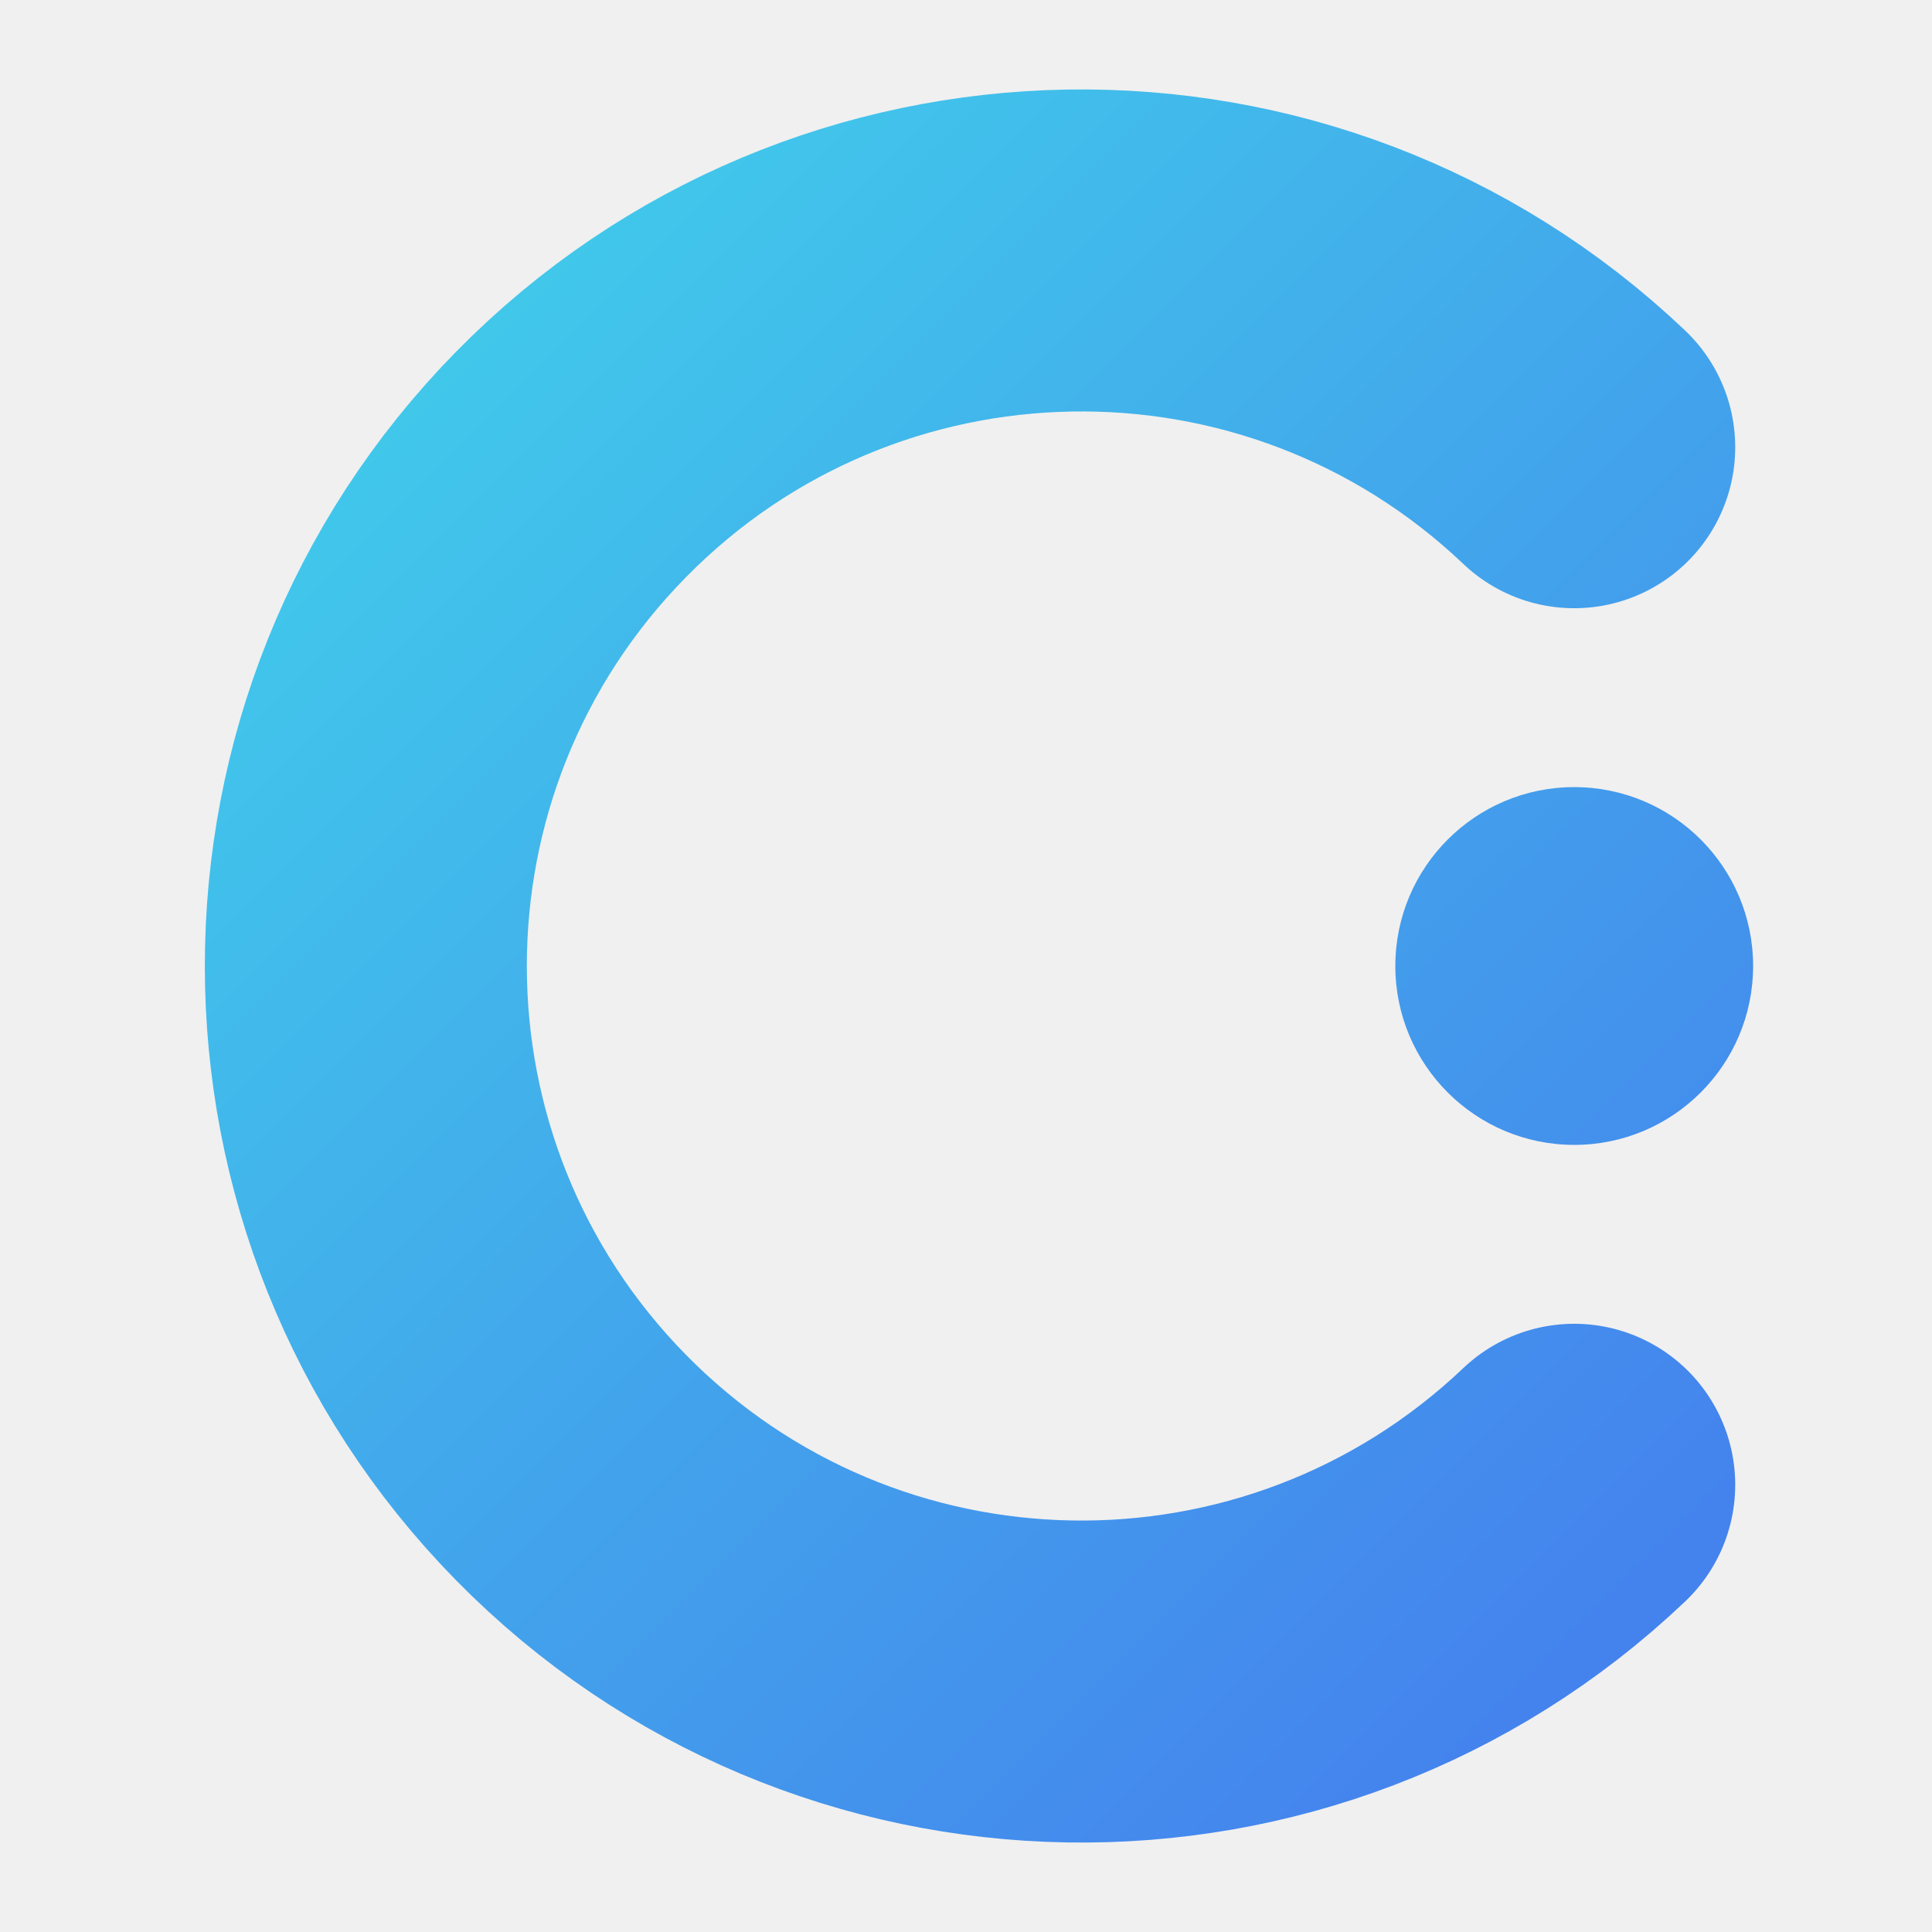
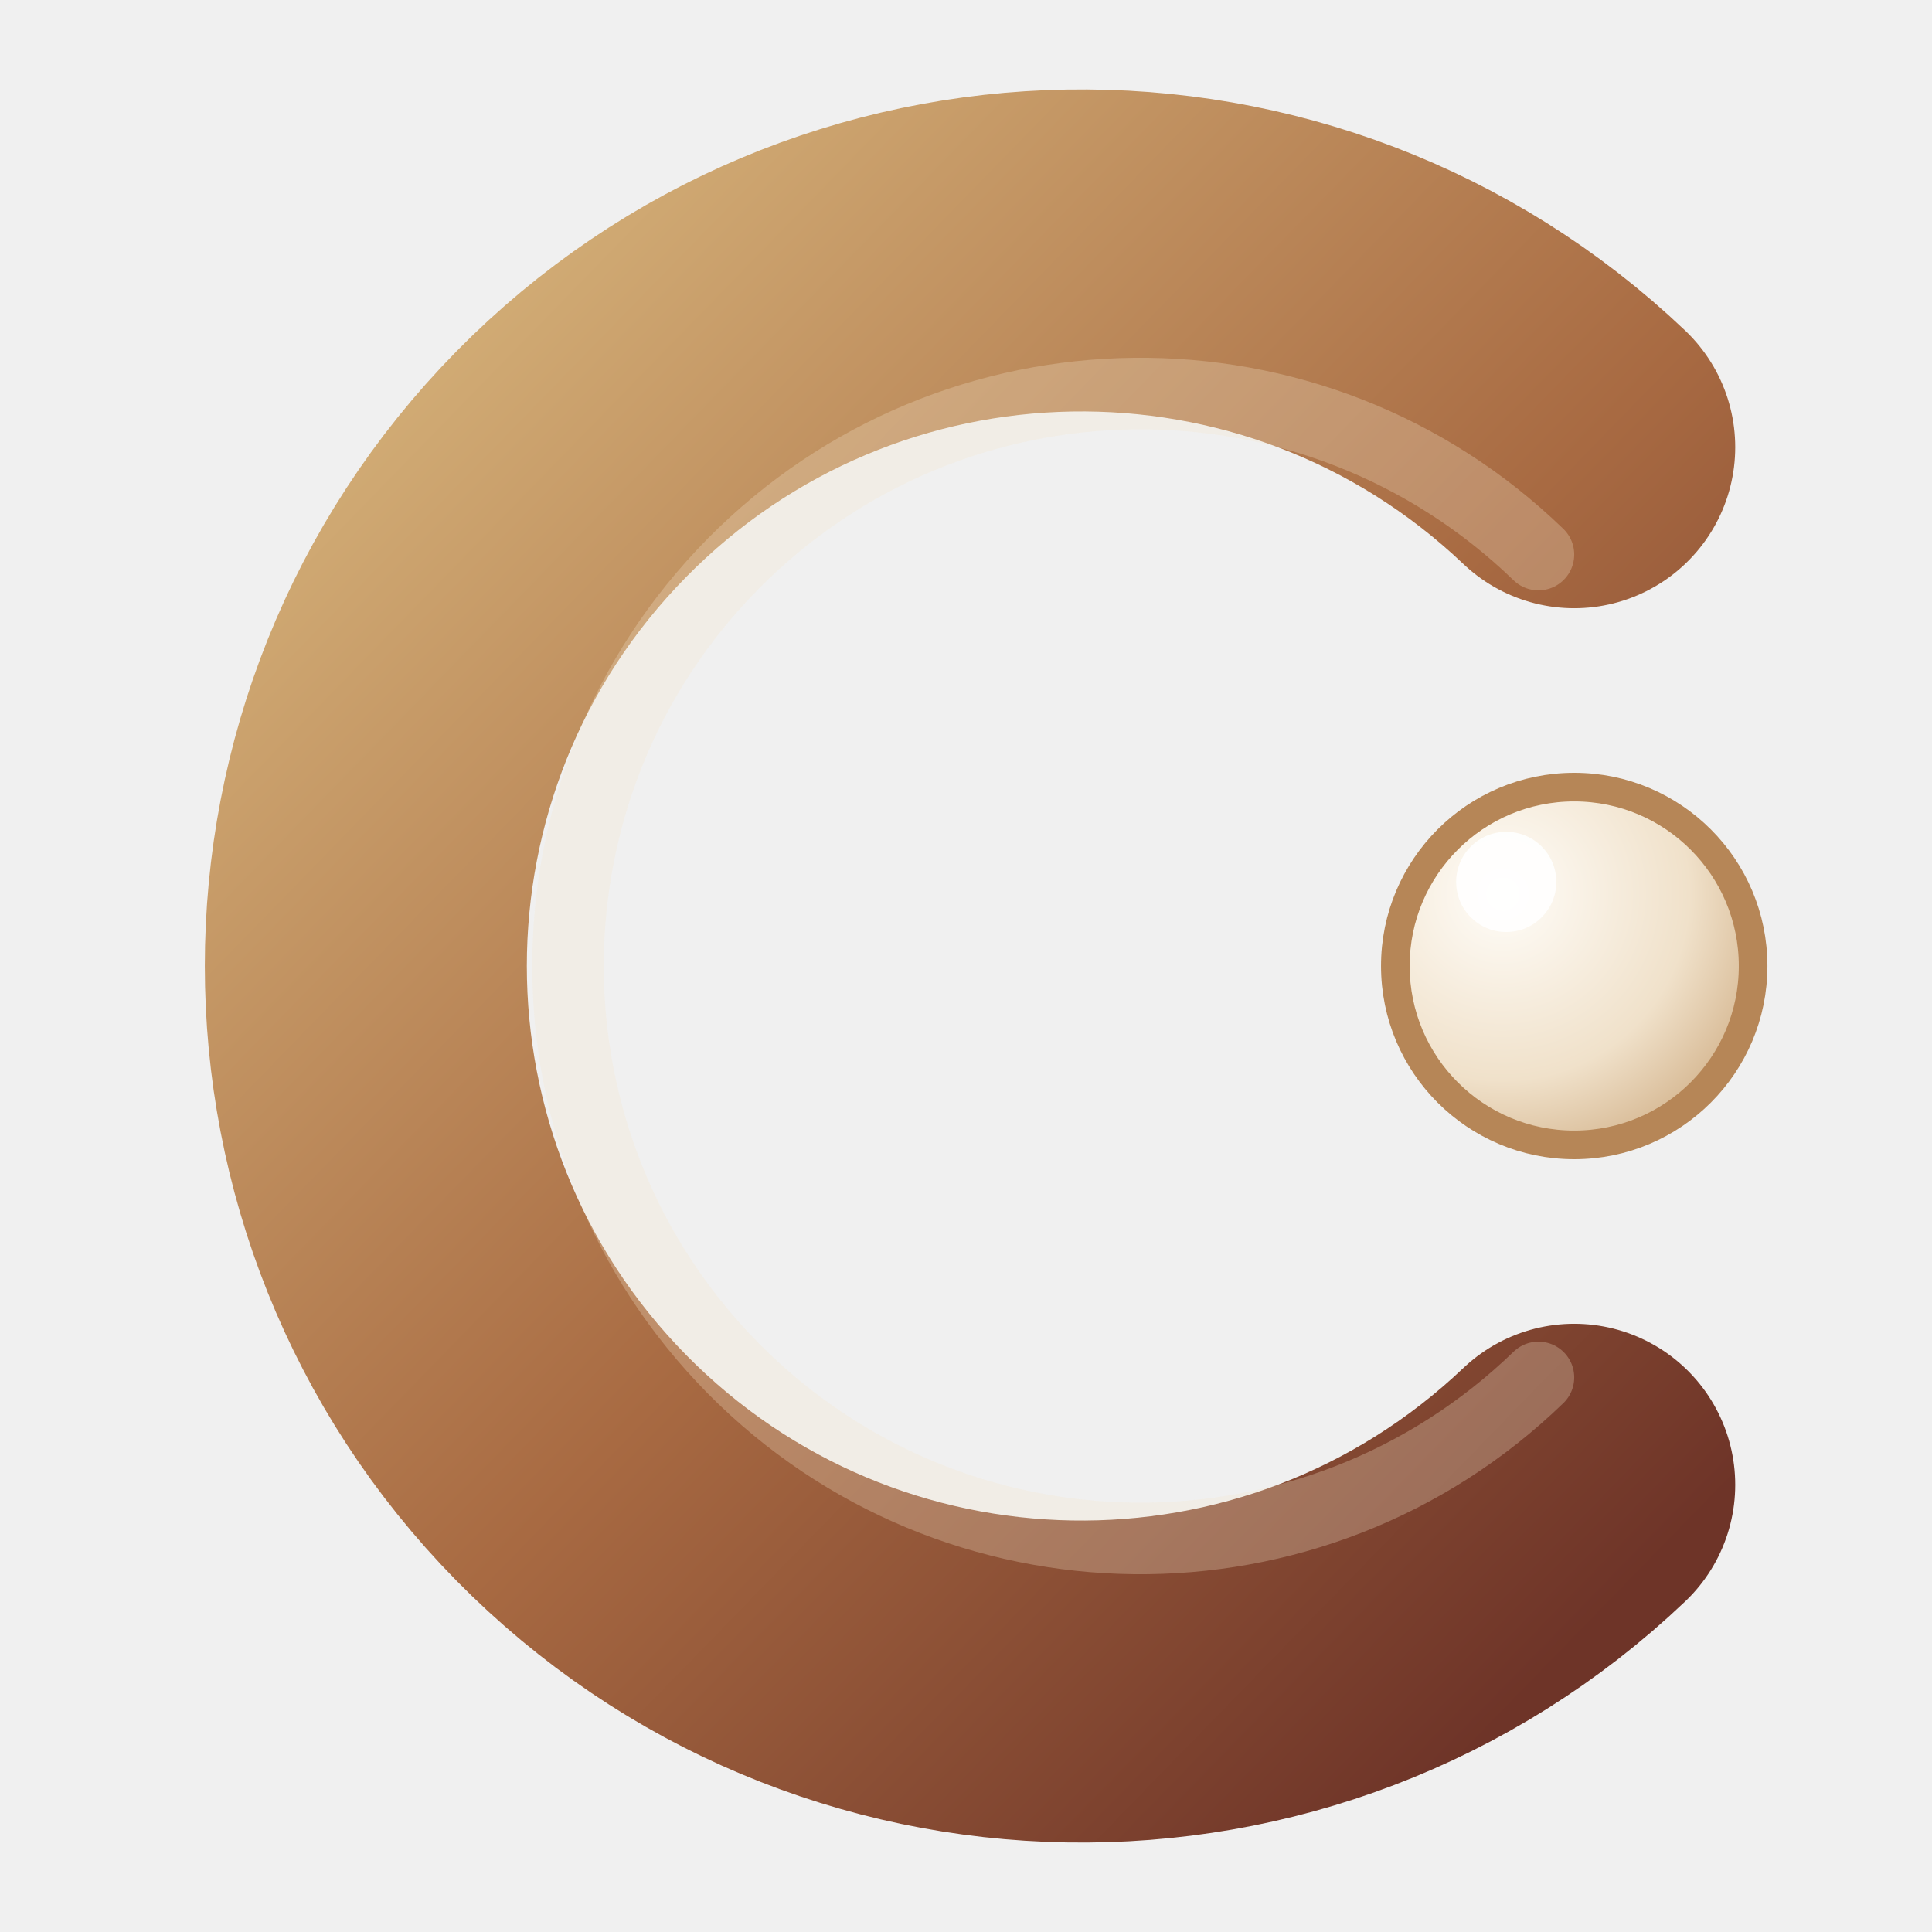
<svg xmlns="http://www.w3.org/2000/svg" width="108" height="108" viewBox="0 0 108 108" fill="none">
  <defs>
-     <linearGradient id="cresc_grad" x1="10" y1="10" x2="90" y2="90" gradientUnits="userSpaceOnUse">
-       <stop stop-color="#40D4EA" />
-       <stop offset="1" stop-color="#4483ED" />
+     <linearGradient id="cresc_stroke" x1="16" y1="18" x2="90" y2="90" gradientUnits="userSpaceOnUse">
+       <stop stop-color="#D7B57C" />
+       <stop offset="0.55" stop-color="#A86A42" />
+       <stop offset="1" stop-color="#6E3428" />
    </linearGradient>
+     <radialGradient id="cresc_pearl" cx="0" cy="0" r="1" gradientUnits="userSpaceOnUse" gradientTransform="translate(84 50) rotate(56.31) scale(18.6011)">
+       <stop stop-color="#FFFDF9" />
+       <stop offset="0.56" stop-color="#F0E1CA" />
+       <stop offset="1" stop-color="#C7A072" />
+     </radialGradient>
  </defs>
-   <path d="M 88 25 A 40 40 0 1 0 88 83" stroke="url(#cresc_grad)" stroke-width="18" stroke-linecap="round" />
-   <circle cx="88" cy="54" r="10" fill="url(#cresc_grad)" />
+   <path d="M 88 25 A 40 40 0 1 0 88 83" stroke="url(#cresc_stroke)" stroke-width="18" stroke-linecap="round" />
+   <path d="M 86 31 A 32 32 0 1 0 86 77" stroke="#F4E6CD" stroke-opacity="0.28" stroke-width="4" stroke-linecap="round" />
+   <circle cx="88" cy="54" r="10" fill="url(#cresc_pearl)" stroke="#B68657" stroke-width="1.6" />
+   <circle cx="84.2" cy="49.3" r="2.8" fill="#FFFFFF" fill-opacity="0.88" />
</svg>
